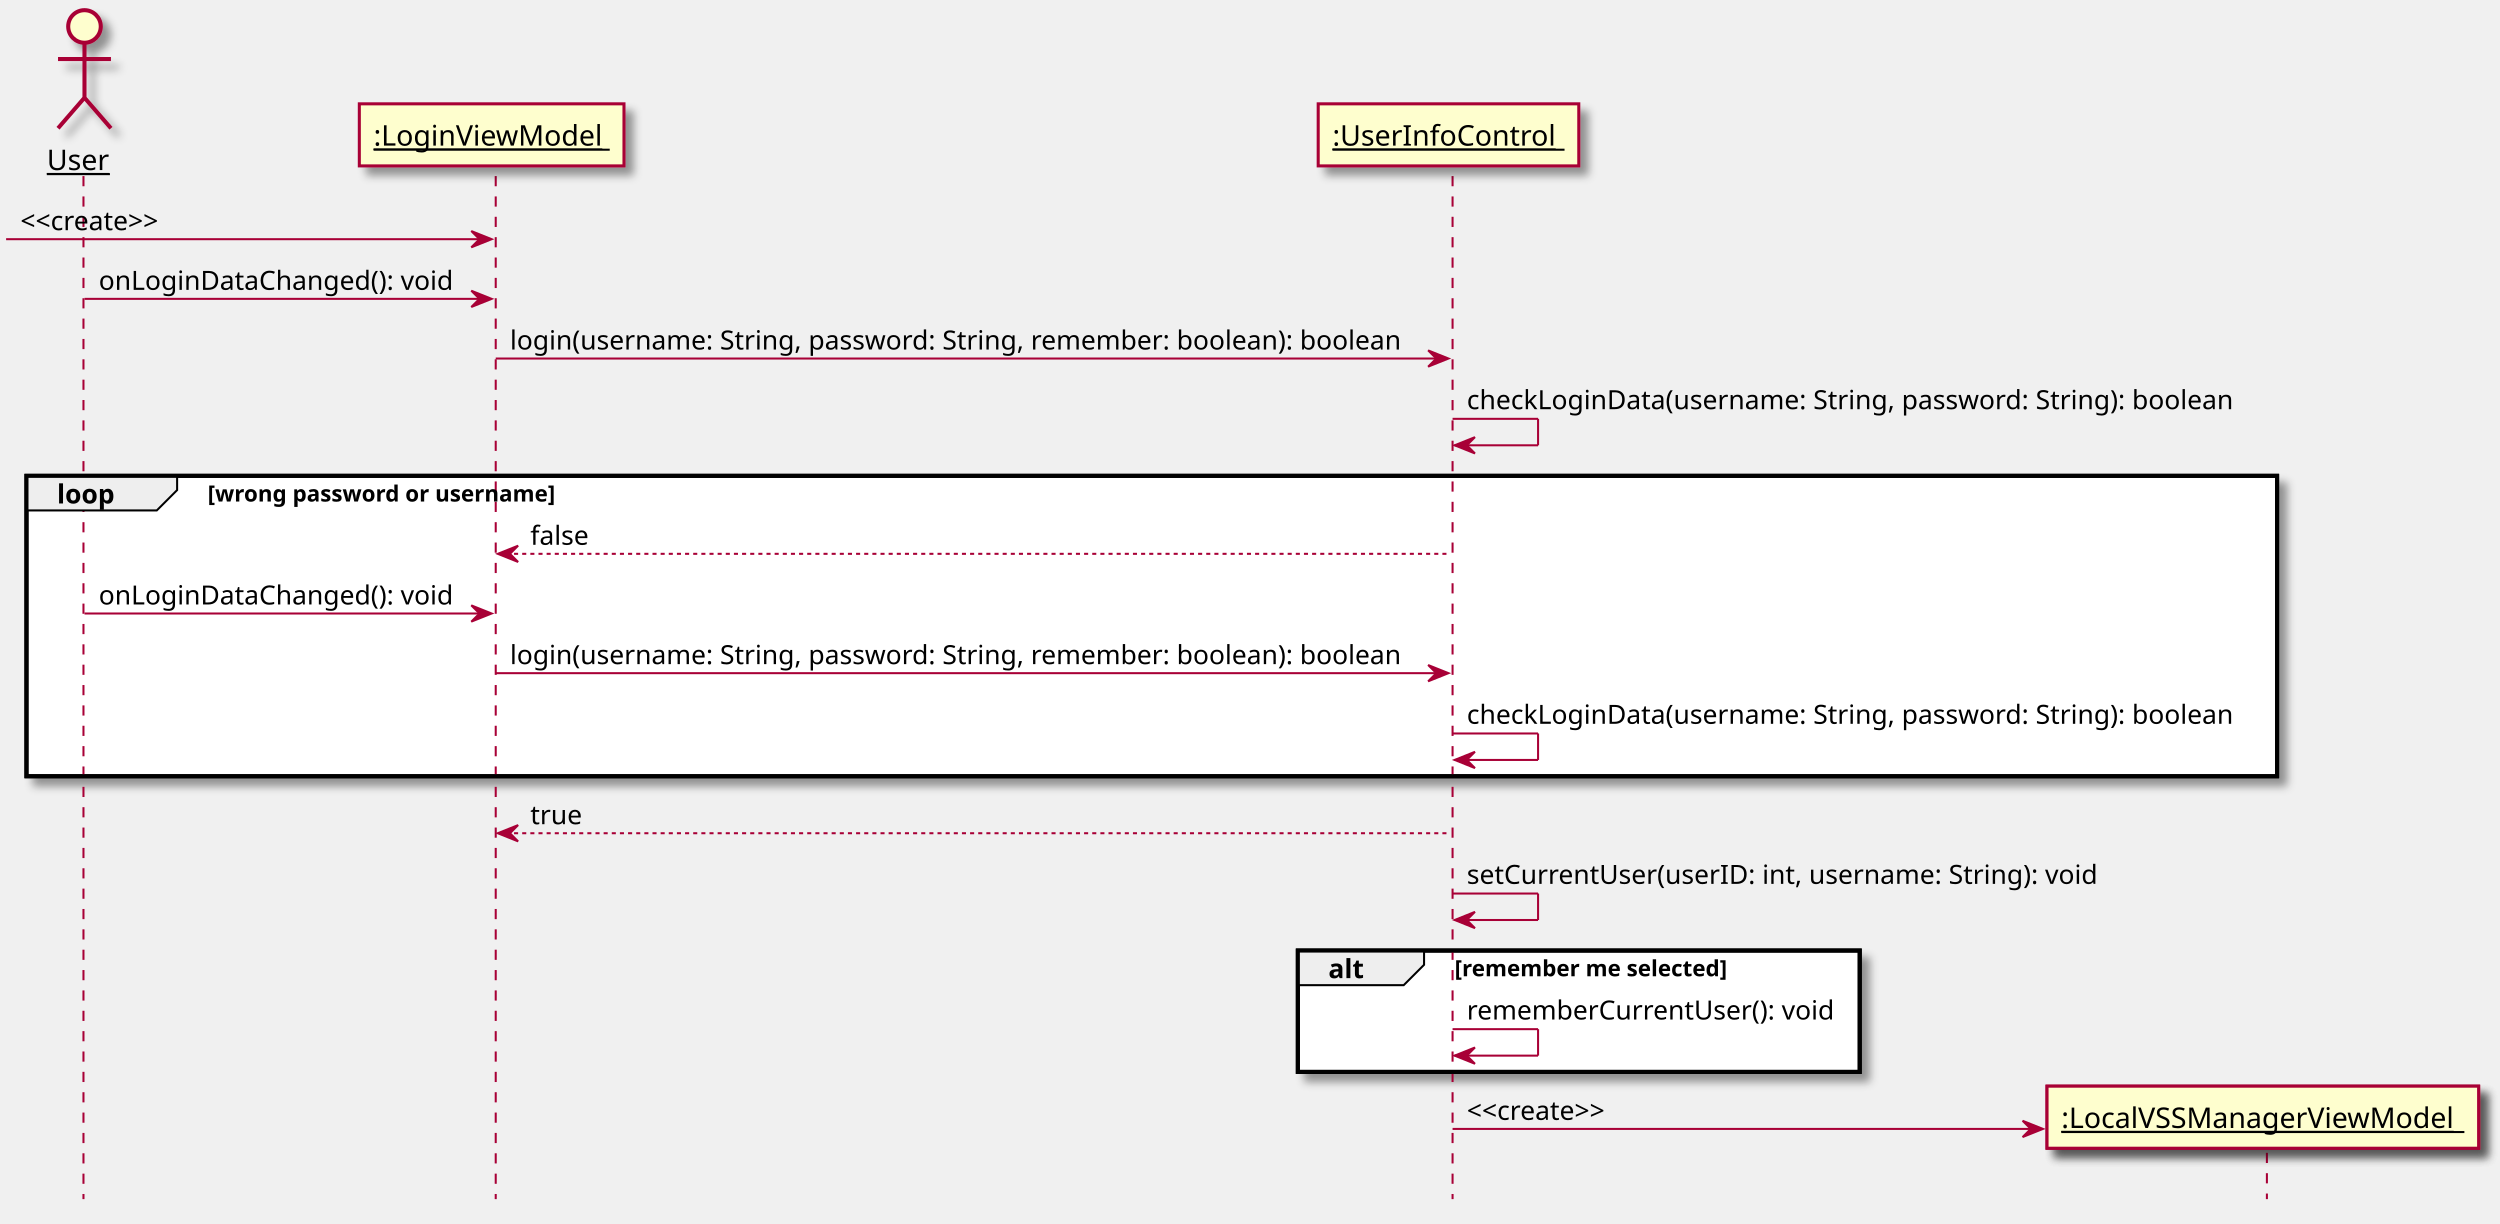
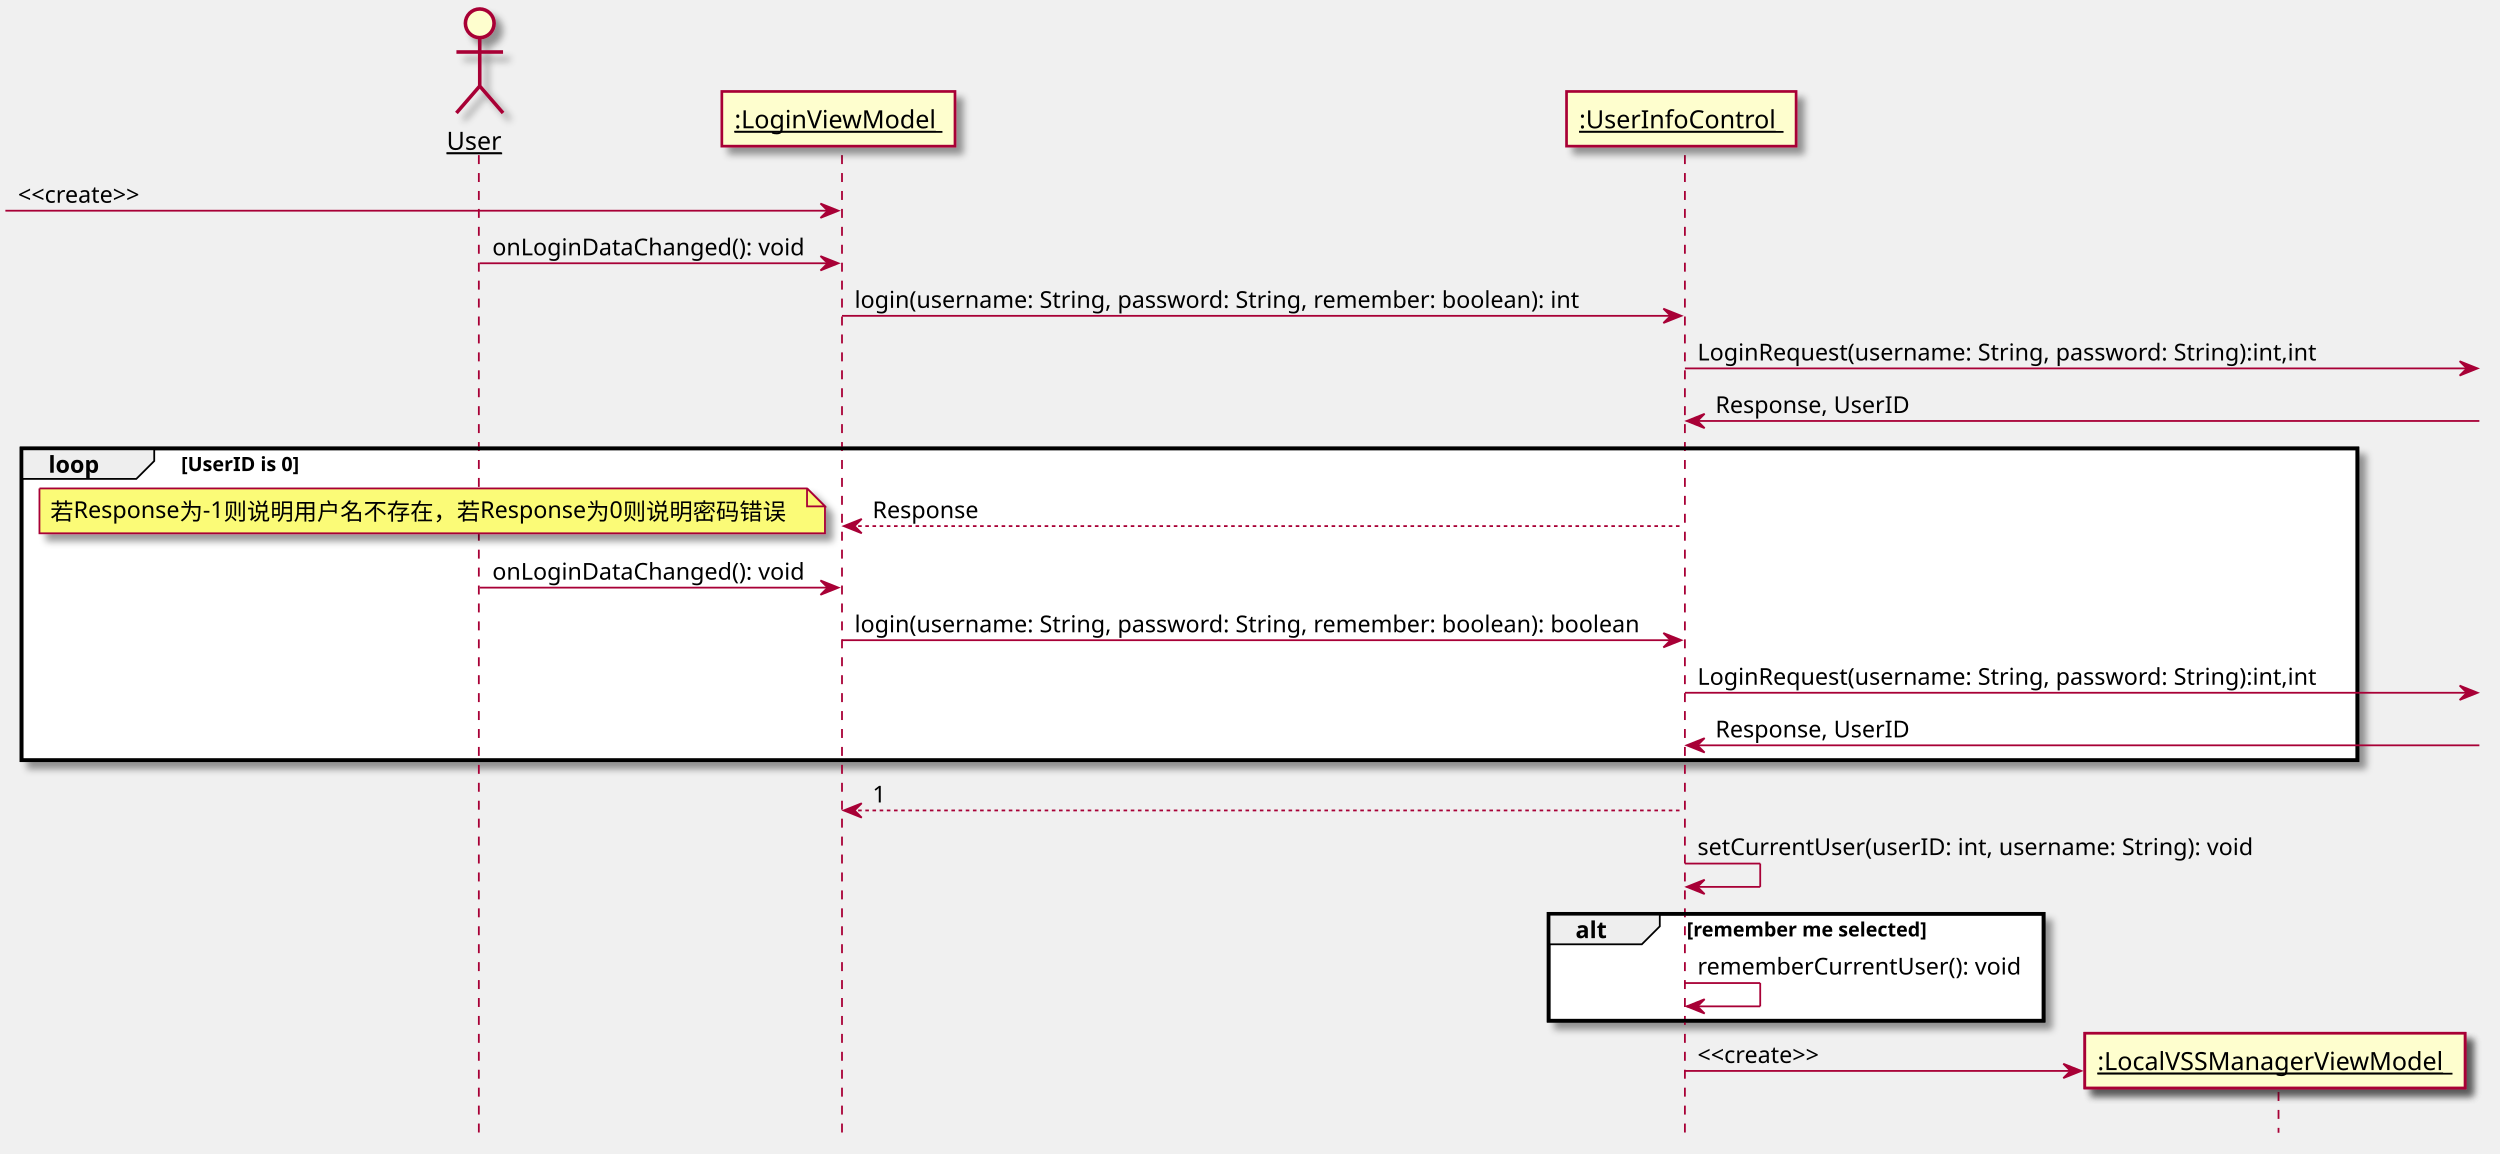
- <svg xmlns="http://www.w3.org/2000/svg" contentScriptType="application/ecmascript" contentStyleType="text/css" height="601px" preserveAspectRatio="none" style="width:1228px;height:601px;" version="1.1" viewBox="0 0 1228 601" width="1228px" zoomAndPan="magnify">
+ <svg xmlns="http://www.w3.org/2000/svg" contentScriptType="application/ecmascript" contentStyleType="text/css" height="643px" preserveAspectRatio="none" style="width:1394px;height:643px;" version="1.1" viewBox="0 0 1394 643" width="1394px" zoomAndPan="magnify">
  <defs>
-     <filter height="300%" id="f13bc3iv9ainmv" width="300%" x="-1" y="-1">
+     <filter height="300%" id="fpa2fcd31v9ty" width="300%" x="-1" y="-1">
      <feGaussianBlur result="blurOut" stdDeviation="2.0" />
      <feColorMatrix in="blurOut" result="blurOut2" type="matrix" values="0 0 0 0 0 0 0 0 0 0 0 0 0 0 0 0 0 0 .4 0" />
      <feOffset dx="4.0" dy="4.0" in="blurOut2" result="blurOut3" />
      <feBlend in="SourceGraphic" in2="blurOut3" mode="normal" />
    </filter>
  </defs>
  <g>
-     <rect fill="#FFFFFF" filter="url(#f13bc3iv9ainmv)" height="147.553" style="stroke: #000000; stroke-width: 2.0;" width="1105.5" x="13" y="233.731" />
-     <rect fill="#FFFFFF" filter="url(#f13bc3iv9ainmv)" height="59.621" style="stroke: #000000; stroke-width: 2.0;" width="276" x="637.5" y="466.904" />
-     <rect fill="#FEFECE" filter="url(#f13bc3iv9ainmv)" height="30.488" style="stroke: #A80036; stroke-width: 1.5;" width="212" x="1005.5" y="533.525" />
-     <text fill="#000000" font-family="sans-serif" font-size="14" lengthAdjust="spacingAndGlyphs" text-decoration="underline" textLength="198" x="1012.5" y="554.061">:LocalVSSManagerViewModel</text>
-     <line style="stroke: #000000; stroke-width: 1.0;" x1="1012.5" x2="1210.5" y1="556.061" y2="556.061" />
-     <line style="stroke: #A80036; stroke-width: 1.0; stroke-dasharray: 5.0,5.0;" x1="41" x2="41" y1="86.488" y2="589.014" />
-     <line style="stroke: #A80036; stroke-width: 1.0; stroke-dasharray: 5.0,5.0;" x1="243.5" x2="243.5" y1="86.488" y2="589.014" />
-     <line style="stroke: #A80036; stroke-width: 1.0; stroke-dasharray: 5.0,5.0;" x1="713.5" x2="713.5" y1="86.488" y2="589.014" />
-     <line style="stroke: #A80036; stroke-width: 1.0; stroke-dasharray: 5.0,5.0;" x1="1113.5" x2="1113.5" y1="566.269" y2="589.014" />
-     <text fill="#000000" font-family="sans-serif" font-size="14" lengthAdjust="spacingAndGlyphs" text-decoration="underline" textLength="31" x="23" y="83.535">User</text>
-     <line style="stroke: #000000; stroke-width: 1.0;" x1="23" x2="54" y1="85.535" y2="85.535" />
-     <ellipse cx="41.5" cy="13" fill="#FEFECE" filter="url(#f13bc3iv9ainmv)" rx="8" ry="8" style="stroke: #A80036; stroke-width: 2.0;" />
-     <path d="M41.5,21 L41.5,48 M28.5,29 L54.5,29 M41.5,48 L28.5,63 M41.5,48 L54.5,63 " fill="none" filter="url(#f13bc3iv9ainmv)" style="stroke: #A80036; stroke-width: 2.0;" />
-     <rect fill="#FEFECE" filter="url(#f13bc3iv9ainmv)" height="30.488" style="stroke: #A80036; stroke-width: 1.5;" width="130" x="176.5" y="51" />
-     <text fill="#000000" font-family="sans-serif" font-size="14" lengthAdjust="spacingAndGlyphs" text-decoration="underline" textLength="116" x="183.5" y="71.535">:LoginViewModel</text>
-     <line style="stroke: #000000; stroke-width: 1.0;" x1="183.5" x2="299.5" y1="73.535" y2="73.535" />
-     <rect fill="#FEFECE" filter="url(#f13bc3iv9ainmv)" height="30.488" style="stroke: #A80036; stroke-width: 1.5;" width="128" x="647.5" y="51" />
-     <text fill="#000000" font-family="sans-serif" font-size="14" lengthAdjust="spacingAndGlyphs" text-decoration="underline" textLength="114" x="654.5" y="71.535">:UserInfoControl</text>
-     <line style="stroke: #000000; stroke-width: 1.0;" x1="654.5" x2="768.5" y1="73.535" y2="73.535" />
-     <polygon fill="#A80036" points="231.5,113.488,241.5,117.488,231.5,121.488,235.5,117.488" style="stroke: #A80036; stroke-width: 1.0;" />
-     <line style="stroke: #A80036; stroke-width: 1.0;" x1="3" x2="237.5" y1="117.488" y2="117.488" />
+     <rect fill="#FFFFFF" filter="url(#fpa2fcd31v9ty)" height="173.863" style="stroke: #000000; stroke-width: 2.0;" width="1302.5" x="12" y="250.041" />
+     <rect fill="#FFFFFF" filter="url(#fpa2fcd31v9ty)" height="59.621" style="stroke: #000000; stroke-width: 2.0;" width="276" x="863.5" y="509.525" />
+     <rect fill="#FEFECE" filter="url(#fpa2fcd31v9ty)" height="30.488" style="stroke: #A80036; stroke-width: 1.5;" width="212" x="1162.5" y="576.146" />
+     <text fill="#000000" font-family="sans-serif" font-size="14" lengthAdjust="spacingAndGlyphs" text-decoration="underline" textLength="198" x="1169.5" y="596.682">:LocalVSSManagerViewModel</text>
+     <line style="stroke: #000000; stroke-width: 1.0;" x1="1169.5" x2="1367.5" y1="598.682" y2="598.682" />
+     <line style="stroke: #A80036; stroke-width: 1.0; stroke-dasharray: 5.0,5.0;" x1="267" x2="267" y1="86.488" y2="631.635" />
+     <line style="stroke: #A80036; stroke-width: 1.0; stroke-dasharray: 5.0,5.0;" x1="469.5" x2="469.5" y1="86.488" y2="631.635" />
+     <line style="stroke: #A80036; stroke-width: 1.0; stroke-dasharray: 5.0,5.0;" x1="939.5" x2="939.5" y1="86.488" y2="631.635" />
+     <line style="stroke: #A80036; stroke-width: 1.0; stroke-dasharray: 5.0,5.0;" x1="1270.5" x2="1270.5" y1="608.891" y2="631.635" />
+     <text fill="#000000" font-family="sans-serif" font-size="14" lengthAdjust="spacingAndGlyphs" text-decoration="underline" textLength="31" x="249" y="83.535">User</text>
+     <line style="stroke: #000000; stroke-width: 1.0;" x1="249" x2="280" y1="85.535" y2="85.535" />
+     <ellipse cx="267.5" cy="13" fill="#FEFECE" filter="url(#fpa2fcd31v9ty)" rx="8" ry="8" style="stroke: #A80036; stroke-width: 2.0;" />
+     <path d="M267.5,21 L267.5,48 M254.5,29 L280.5,29 M267.5,48 L254.5,63 M267.5,48 L280.5,63 " fill="none" filter="url(#fpa2fcd31v9ty)" style="stroke: #A80036; stroke-width: 2.0;" />
+     <rect fill="#FEFECE" filter="url(#fpa2fcd31v9ty)" height="30.488" style="stroke: #A80036; stroke-width: 1.5;" width="130" x="402.5" y="51" />
+     <text fill="#000000" font-family="sans-serif" font-size="14" lengthAdjust="spacingAndGlyphs" text-decoration="underline" textLength="116" x="409.5" y="71.535">:LoginViewModel</text>
+     <line style="stroke: #000000; stroke-width: 1.0;" x1="409.5" x2="525.5" y1="73.535" y2="73.535" />
+     <rect fill="#FEFECE" filter="url(#fpa2fcd31v9ty)" height="30.488" style="stroke: #A80036; stroke-width: 1.5;" width="128" x="873.5" y="51" />
+     <text fill="#000000" font-family="sans-serif" font-size="14" lengthAdjust="spacingAndGlyphs" text-decoration="underline" textLength="114" x="880.5" y="71.535">:UserInfoControl</text>
+     <line style="stroke: #000000; stroke-width: 1.0;" x1="880.5" x2="994.5" y1="73.535" y2="73.535" />
+     <polygon fill="#A80036" points="457.5,113.488,467.5,117.488,457.5,121.488,461.5,117.488" style="stroke: #A80036; stroke-width: 1.0;" />
+     <line style="stroke: #A80036; stroke-width: 1.0;" x1="3" x2="463.5" y1="117.488" y2="117.488" />
    <text fill="#000000" font-family="sans-serif" font-size="13" lengthAdjust="spacingAndGlyphs" textLength="78" x="10" y="113.057">&lt;&lt;create&gt;&gt;</text>
-     <polygon fill="#A80036" points="231.5,142.799,241.5,146.799,231.5,150.799,235.5,146.799" style="stroke: #A80036; stroke-width: 1.0;" />
-     <line style="stroke: #A80036; stroke-width: 1.0;" x1="41.5" x2="237.5" y1="146.799" y2="146.799" />
-     <text fill="#000000" font-family="sans-serif" font-size="13" lengthAdjust="spacingAndGlyphs" textLength="178" x="48.5" y="142.367">onLoginDataChanged(): void</text>
-     <polygon fill="#A80036" points="701.5,172.109,711.5,176.109,701.5,180.109,705.5,176.109" style="stroke: #A80036; stroke-width: 1.0;" />
-     <line style="stroke: #A80036; stroke-width: 1.0;" x1="243.5" x2="707.5" y1="176.109" y2="176.109" />
-     <text fill="#000000" font-family="sans-serif" font-size="13" lengthAdjust="spacingAndGlyphs" textLength="446" x="250.5" y="171.678">login(username: String, password: String, remember: boolean): boolean</text>
-     <line style="stroke: #A80036; stroke-width: 1.0;" x1="713.5" x2="755.5" y1="205.731" y2="205.731" />
-     <line style="stroke: #A80036; stroke-width: 1.0;" x1="755.5" x2="755.5" y1="205.731" y2="218.731" />
-     <line style="stroke: #A80036; stroke-width: 1.0;" x1="714.5" x2="755.5" y1="218.731" y2="218.731" />
-     <polygon fill="#A80036" points="724.5,214.731,714.5,218.731,724.5,222.731,720.5,218.731" style="stroke: #A80036; stroke-width: 1.0;" />
-     <text fill="#000000" font-family="sans-serif" font-size="13" lengthAdjust="spacingAndGlyphs" textLength="386" x="720.5" y="200.988">checkLoginData(username: String, password: String): boolean</text>
-     <path d="M13,233.731 L87,233.731 L87,240.731 L77,250.731 L13,250.731 L13,233.731 " fill="#EEEEEE" style="stroke: #000000; stroke-width: 1.0;" />
-     <rect fill="none" height="147.553" style="stroke: #000000; stroke-width: 2.0;" width="1105.5" x="13" y="233.731" />
-     <text fill="#000000" font-family="sans-serif" font-size="13" font-weight="bold" lengthAdjust="spacingAndGlyphs" textLength="29" x="28" y="247.299">loop</text>
-     <text fill="#000000" font-family="sans-serif" font-size="11" font-weight="bold" lengthAdjust="spacingAndGlyphs" textLength="174" x="102" y="246.365">[wrong password or username]</text>
-     <polygon fill="#A80036" points="254.5,268.041,244.5,272.041,254.5,276.041,250.5,272.041" style="stroke: #A80036; stroke-width: 1.0;" />
-     <line style="stroke: #A80036; stroke-width: 1.0; stroke-dasharray: 2.0,2.0;" x1="248.5" x2="712.5" y1="272.041" y2="272.041" />
-     <text fill="#000000" font-family="sans-serif" font-size="13" lengthAdjust="spacingAndGlyphs" textLength="30" x="260.5" y="267.609">false</text>
-     <polygon fill="#A80036" points="231.5,297.352,241.5,301.352,231.5,305.352,235.5,301.352" style="stroke: #A80036; stroke-width: 1.0;" />
-     <line style="stroke: #A80036; stroke-width: 1.0;" x1="41.5" x2="237.5" y1="301.352" y2="301.352" />
-     <text fill="#000000" font-family="sans-serif" font-size="13" lengthAdjust="spacingAndGlyphs" textLength="178" x="48.5" y="296.92">onLoginDataChanged(): void</text>
-     <polygon fill="#A80036" points="701.5,326.662,711.5,330.662,701.5,334.662,705.5,330.662" style="stroke: #A80036; stroke-width: 1.0;" />
-     <line style="stroke: #A80036; stroke-width: 1.0;" x1="243.5" x2="707.5" y1="330.662" y2="330.662" />
-     <text fill="#000000" font-family="sans-serif" font-size="13" lengthAdjust="spacingAndGlyphs" textLength="446" x="250.5" y="326.231">login(username: String, password: String, remember: boolean): boolean</text>
-     <line style="stroke: #A80036; stroke-width: 1.0;" x1="713.5" x2="755.5" y1="360.283" y2="360.283" />
-     <line style="stroke: #A80036; stroke-width: 1.0;" x1="755.5" x2="755.5" y1="360.283" y2="373.283" />
-     <line style="stroke: #A80036; stroke-width: 1.0;" x1="714.5" x2="755.5" y1="373.283" y2="373.283" />
-     <polygon fill="#A80036" points="724.5,369.283,714.5,373.283,724.5,377.283,720.5,373.283" style="stroke: #A80036; stroke-width: 1.0;" />
-     <text fill="#000000" font-family="sans-serif" font-size="13" lengthAdjust="spacingAndGlyphs" textLength="386" x="720.5" y="355.541">checkLoginData(username: String, password: String): boolean</text>
-     <polygon fill="#A80036" points="254.5,405.283,244.5,409.283,254.5,413.283,250.5,409.283" style="stroke: #A80036; stroke-width: 1.0;" />
-     <line style="stroke: #A80036; stroke-width: 1.0; stroke-dasharray: 2.0,2.0;" x1="248.5" x2="712.5" y1="409.283" y2="409.283" />
-     <text fill="#000000" font-family="sans-serif" font-size="13" lengthAdjust="spacingAndGlyphs" textLength="25" x="260.5" y="404.852">true</text>
-     <line style="stroke: #A80036; stroke-width: 1.0;" x1="713.5" x2="755.5" y1="438.904" y2="438.904" />
-     <line style="stroke: #A80036; stroke-width: 1.0;" x1="755.5" x2="755.5" y1="438.904" y2="451.904" />
-     <line style="stroke: #A80036; stroke-width: 1.0;" x1="714.5" x2="755.5" y1="451.904" y2="451.904" />
-     <polygon fill="#A80036" points="724.5,447.904,714.5,451.904,724.5,455.904,720.5,451.904" style="stroke: #A80036; stroke-width: 1.0;" />
-     <text fill="#000000" font-family="sans-serif" font-size="13" lengthAdjust="spacingAndGlyphs" textLength="317" x="720.5" y="434.162">setCurrentUser(userID: int, username: String): void</text>
-     <path d="M637.5,466.904 L699.5,466.904 L699.5,473.904 L689.5,483.904 L637.5,483.904 L637.5,466.904 " fill="#EEEEEE" style="stroke: #000000; stroke-width: 1.0;" />
-     <rect fill="none" height="59.621" style="stroke: #000000; stroke-width: 2.0;" width="276" x="637.5" y="466.904" />
-     <text fill="#000000" font-family="sans-serif" font-size="13" font-weight="bold" lengthAdjust="spacingAndGlyphs" textLength="17" x="652.5" y="480.473">alt</text>
-     <text fill="#000000" font-family="sans-serif" font-size="11" font-weight="bold" lengthAdjust="spacingAndGlyphs" textLength="135" x="714.5" y="479.539">[remember me selected]</text>
-     <line style="stroke: #A80036; stroke-width: 1.0;" x1="713.5" x2="755.5" y1="505.525" y2="505.525" />
-     <line style="stroke: #A80036; stroke-width: 1.0;" x1="755.5" x2="755.5" y1="505.525" y2="518.525" />
-     <line style="stroke: #A80036; stroke-width: 1.0;" x1="714.5" x2="755.5" y1="518.525" y2="518.525" />
-     <polygon fill="#A80036" points="724.5,514.525,714.5,518.525,724.5,522.525,720.5,518.525" style="stroke: #A80036; stroke-width: 1.0;" />
-     <text fill="#000000" font-family="sans-serif" font-size="13" lengthAdjust="spacingAndGlyphs" textLength="181" x="720.5" y="500.783">rememberCurrentUser(): void</text>
-     <polygon fill="#A80036" points="993.5,550.525,1003.5,554.525,993.5,558.525,997.5,554.525" style="stroke: #A80036; stroke-width: 1.0;" />
-     <line style="stroke: #A80036; stroke-width: 1.0;" x1="713.5" x2="999.5" y1="554.525" y2="554.525" />
-     <text fill="#000000" font-family="sans-serif" font-size="13" lengthAdjust="spacingAndGlyphs" textLength="78" x="720.5" y="550.094">&lt;&lt;create&gt;&gt;</text>
-     <rect fill="#FEFECE" filter="url(#f13bc3iv9ainmv)" height="30.488" style="stroke: #A80036; stroke-width: 1.5;" width="212" x="1005.5" y="533.525" />
-     <text fill="#000000" font-family="sans-serif" font-size="14" lengthAdjust="spacingAndGlyphs" text-decoration="underline" textLength="198" x="1012.5" y="554.061">:LocalVSSManagerViewModel</text>
-     <line style="stroke: #000000; stroke-width: 1.0;" x1="1012.5" x2="1210.5" y1="556.061" y2="556.061" />
+     <polygon fill="#A80036" points="457.5,142.799,467.5,146.799,457.5,150.799,461.5,146.799" style="stroke: #A80036; stroke-width: 1.0;" />
+     <line style="stroke: #A80036; stroke-width: 1.0;" x1="267.5" x2="463.5" y1="146.799" y2="146.799" />
+     <text fill="#000000" font-family="sans-serif" font-size="13" lengthAdjust="spacingAndGlyphs" textLength="178" x="274.5" y="142.367">onLoginDataChanged(): void</text>
+     <polygon fill="#A80036" points="927.5,172.109,937.5,176.109,927.5,180.109,931.5,176.109" style="stroke: #A80036; stroke-width: 1.0;" />
+     <line style="stroke: #A80036; stroke-width: 1.0;" x1="469.5" x2="933.5" y1="176.109" y2="176.109" />
+     <text fill="#000000" font-family="sans-serif" font-size="13" lengthAdjust="spacingAndGlyphs" textLength="413" x="476.5" y="171.678">login(username: String, password: String, remember: boolean): int</text>
+     <polygon fill="#A80036" points="1371.5,201.42,1381.5,205.42,1371.5,209.42,1375.5,205.42" style="stroke: #A80036; stroke-width: 1.0;" />
+     <line style="stroke: #A80036; stroke-width: 1.0;" x1="939.5" x2="1377.5" y1="205.42" y2="205.42" />
+     <text fill="#000000" font-family="sans-serif" font-size="13" lengthAdjust="spacingAndGlyphs" textLength="354" x="946.5" y="200.988">LoginRequest(username: String, password: String):int,int</text>
+     <polygon fill="#A80036" points="950.5,230.731,940.5,234.731,950.5,238.731,946.5,234.731" style="stroke: #A80036; stroke-width: 1.0;" />
+     <line style="stroke: #A80036; stroke-width: 1.0;" x1="944.5" x2="1382.5" y1="234.731" y2="234.731" />
+     <text fill="#000000" font-family="sans-serif" font-size="13" lengthAdjust="spacingAndGlyphs" textLength="110" x="956.5" y="230.299">Response, UserID</text>
+     <path d="M12,250.041 L86,250.041 L86,257.041 L76,267.041 L12,267.041 L12,250.041 " fill="#EEEEEE" style="stroke: #000000; stroke-width: 1.0;" />
+     <rect fill="none" height="173.863" style="stroke: #000000; stroke-width: 2.0;" width="1302.5" x="12" y="250.041" />
+     <text fill="#000000" font-family="sans-serif" font-size="13" font-weight="bold" lengthAdjust="spacingAndGlyphs" textLength="29" x="27" y="263.609">loop</text>
+     <text fill="#000000" font-family="sans-serif" font-size="11" font-weight="bold" lengthAdjust="spacingAndGlyphs" textLength="71" x="101" y="262.676">[UserID is 0]</text>
+     <polygon fill="#A80036" points="480.5,289.352,470.5,293.352,480.5,297.352,476.5,293.352" style="stroke: #A80036; stroke-width: 1.0;" />
+     <line style="stroke: #A80036; stroke-width: 1.0; stroke-dasharray: 2.0,2.0;" x1="474.5" x2="938.5" y1="293.352" y2="293.352" />
+     <text fill="#000000" font-family="sans-serif" font-size="13" lengthAdjust="spacingAndGlyphs" textLength="60" x="486.5" y="288.92">Response</text>
+     <path d="M22,272.352 L22,297.352 L460,297.352 L460,282.352 L450,272.352 L22,272.352 " fill="#FBFB77" filter="url(#fpa2fcd31v9ty)" style="stroke: #A80036; stroke-width: 1.0;" />
+     <path d="M450,272.352 L450,282.352 L460,282.352 L450,272.352 " fill="#FBFB77" style="stroke: #A80036; stroke-width: 1.0;" />
+     <text fill="#000000" font-family="sans-serif" font-size="13" lengthAdjust="spacingAndGlyphs" textLength="417" x="28" y="289.92">若Response为-1则说明用户名不存在，若Response为0则说明密码错误</text>
+     <polygon fill="#A80036" points="457.5,323.662,467.5,327.662,457.5,331.662,461.5,327.662" style="stroke: #A80036; stroke-width: 1.0;" />
+     <line style="stroke: #A80036; stroke-width: 1.0;" x1="267.5" x2="463.5" y1="327.662" y2="327.662" />
+     <text fill="#000000" font-family="sans-serif" font-size="13" lengthAdjust="spacingAndGlyphs" textLength="178" x="274.5" y="323.231">onLoginDataChanged(): void</text>
+     <polygon fill="#A80036" points="927.5,352.973,937.5,356.973,927.5,360.973,931.5,356.973" style="stroke: #A80036; stroke-width: 1.0;" />
+     <line style="stroke: #A80036; stroke-width: 1.0;" x1="469.5" x2="933.5" y1="356.973" y2="356.973" />
+     <text fill="#000000" font-family="sans-serif" font-size="13" lengthAdjust="spacingAndGlyphs" textLength="446" x="476.5" y="352.541">login(username: String, password: String, remember: boolean): boolean</text>
+     <polygon fill="#A80036" points="1371.5,382.283,1381.5,386.283,1371.5,390.283,1375.5,386.283" style="stroke: #A80036; stroke-width: 1.0;" />
+     <line style="stroke: #A80036; stroke-width: 1.0;" x1="939.5" x2="1377.5" y1="386.283" y2="386.283" />
+     <text fill="#000000" font-family="sans-serif" font-size="13" lengthAdjust="spacingAndGlyphs" textLength="354" x="946.5" y="381.852">LoginRequest(username: String, password: String):int,int</text>
+     <polygon fill="#A80036" points="950.5,411.594,940.5,415.594,950.5,419.594,946.5,415.594" style="stroke: #A80036; stroke-width: 1.0;" />
+     <line style="stroke: #A80036; stroke-width: 1.0;" x1="944.5" x2="1382.5" y1="415.594" y2="415.594" />
+     <text fill="#000000" font-family="sans-serif" font-size="13" lengthAdjust="spacingAndGlyphs" textLength="110" x="956.5" y="411.162">Response, UserID</text>
+     <polygon fill="#A80036" points="480.5,447.904,470.5,451.904,480.5,455.904,476.5,451.904" style="stroke: #A80036; stroke-width: 1.0;" />
+     <line style="stroke: #A80036; stroke-width: 1.0; stroke-dasharray: 2.0,2.0;" x1="474.5" x2="938.5" y1="451.904" y2="451.904" />
+     <text fill="#000000" font-family="sans-serif" font-size="13" lengthAdjust="spacingAndGlyphs" textLength="8" x="486.5" y="447.473">1</text>
+     <line style="stroke: #A80036; stroke-width: 1.0;" x1="939.5" x2="981.5" y1="481.525" y2="481.525" />
+     <line style="stroke: #A80036; stroke-width: 1.0;" x1="981.5" x2="981.5" y1="481.525" y2="494.525" />
+     <line style="stroke: #A80036; stroke-width: 1.0;" x1="940.5" x2="981.5" y1="494.525" y2="494.525" />
+     <polygon fill="#A80036" points="950.5,490.525,940.5,494.525,950.5,498.525,946.5,494.525" style="stroke: #A80036; stroke-width: 1.0;" />
+     <text fill="#000000" font-family="sans-serif" font-size="13" lengthAdjust="spacingAndGlyphs" textLength="317" x="946.5" y="476.783">setCurrentUser(userID: int, username: String): void</text>
+     <path d="M863.5,509.525 L925.5,509.525 L925.5,516.525 L915.5,526.525 L863.5,526.525 L863.5,509.525 " fill="#EEEEEE" style="stroke: #000000; stroke-width: 1.0;" />
+     <rect fill="none" height="59.621" style="stroke: #000000; stroke-width: 2.0;" width="276" x="863.5" y="509.525" />
+     <text fill="#000000" font-family="sans-serif" font-size="13" font-weight="bold" lengthAdjust="spacingAndGlyphs" textLength="17" x="878.5" y="523.094">alt</text>
+     <text fill="#000000" font-family="sans-serif" font-size="11" font-weight="bold" lengthAdjust="spacingAndGlyphs" textLength="135" x="940.5" y="522.16">[remember me selected]</text>
+     <line style="stroke: #A80036; stroke-width: 1.0;" x1="939.5" x2="981.5" y1="548.146" y2="548.146" />
+     <line style="stroke: #A80036; stroke-width: 1.0;" x1="981.5" x2="981.5" y1="548.146" y2="561.146" />
+     <line style="stroke: #A80036; stroke-width: 1.0;" x1="940.5" x2="981.5" y1="561.146" y2="561.146" />
+     <polygon fill="#A80036" points="950.5,557.146,940.5,561.146,950.5,565.146,946.5,561.146" style="stroke: #A80036; stroke-width: 1.0;" />
+     <text fill="#000000" font-family="sans-serif" font-size="13" lengthAdjust="spacingAndGlyphs" textLength="181" x="946.5" y="543.404">rememberCurrentUser(): void</text>
+     <polygon fill="#A80036" points="1150.5,593.146,1160.5,597.146,1150.5,601.146,1154.5,597.146" style="stroke: #A80036; stroke-width: 1.0;" />
+     <line style="stroke: #A80036; stroke-width: 1.0;" x1="939.5" x2="1156.5" y1="597.146" y2="597.146" />
+     <text fill="#000000" font-family="sans-serif" font-size="13" lengthAdjust="spacingAndGlyphs" textLength="78" x="946.5" y="592.715">&lt;&lt;create&gt;&gt;</text>
+     <rect fill="#FEFECE" filter="url(#fpa2fcd31v9ty)" height="30.488" style="stroke: #A80036; stroke-width: 1.5;" width="212" x="1162.5" y="576.146" />
+     <text fill="#000000" font-family="sans-serif" font-size="14" lengthAdjust="spacingAndGlyphs" text-decoration="underline" textLength="198" x="1169.5" y="596.682">:LocalVSSManagerViewModel</text>
+     <line style="stroke: #000000; stroke-width: 1.0;" x1="1169.5" x2="1367.5" y1="598.682" y2="598.682" />
  </g>
</svg>
